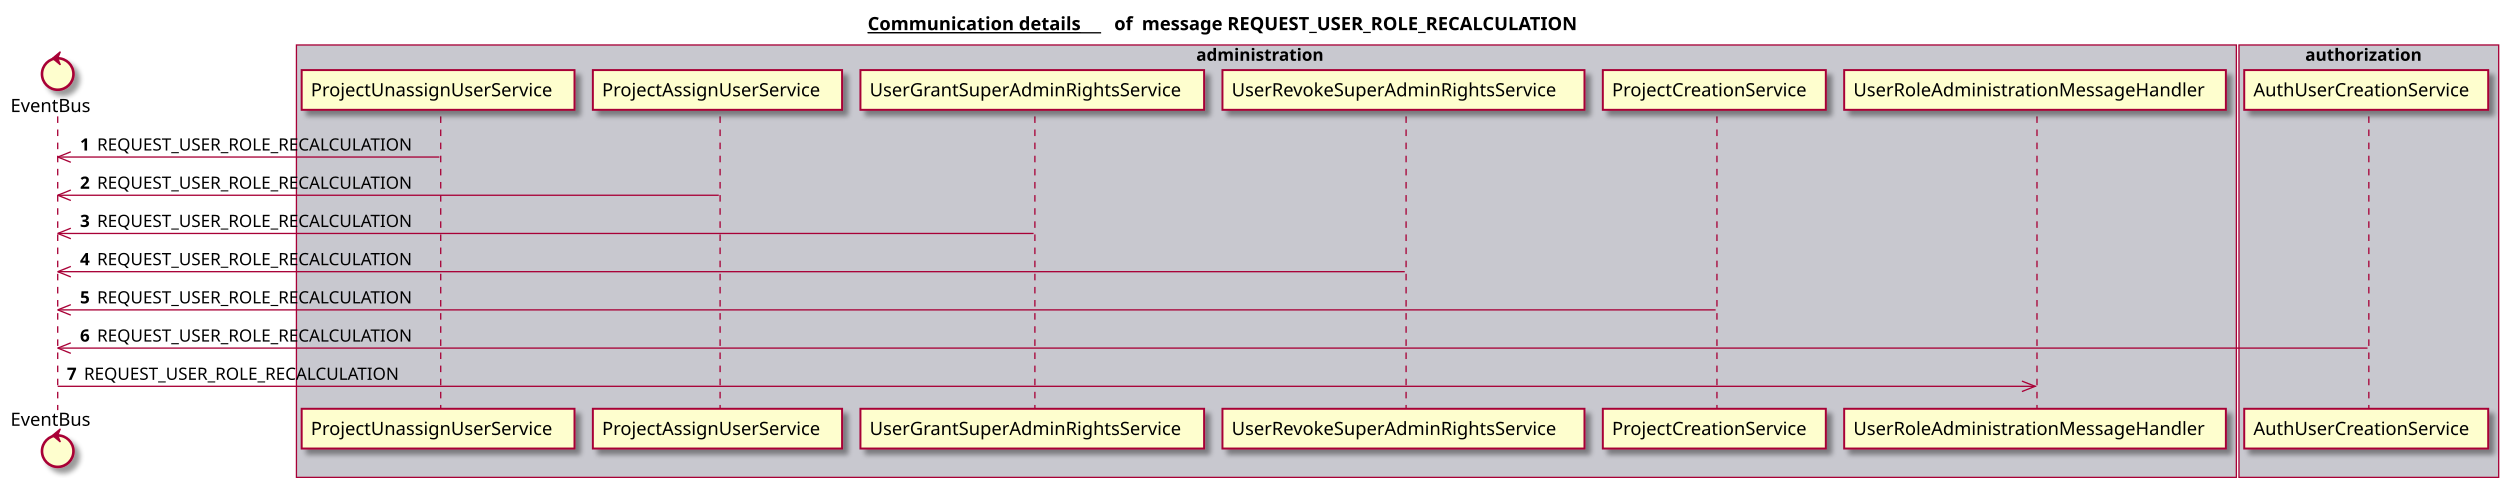
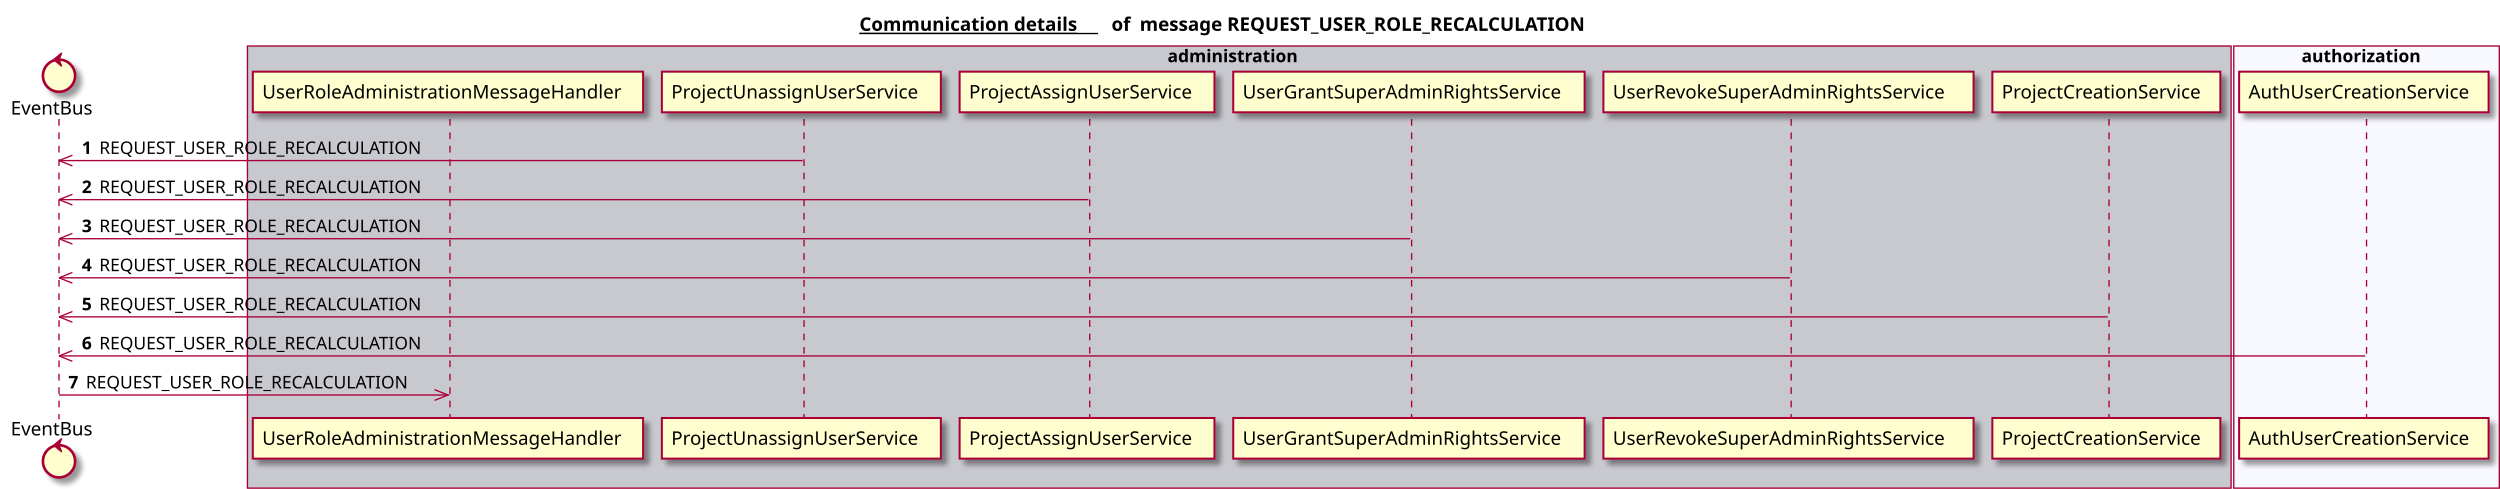
- <svg xmlns="http://www.w3.org/2000/svg" contentScriptType="application/ecmascript" contentStyleType="text/css" height="364px" preserveAspectRatio="none" style="width:1906px;height:364px;" version="1.1" viewBox="0 0 1906 364" width="1906px" zoomAndPan="magnify">
+ <svg xmlns="http://www.w3.org/2000/svg" contentScriptType="application/ecmascript" contentStyleType="text/css" height="364px" preserveAspectRatio="none" style="width:1864px;height:364px;" version="1.1" viewBox="0 0 1864 364" width="1864px" zoomAndPan="magnify">
  <defs>
-     <filter height="300%" id="fxychk8" width="300%" x="-1" y="-1">
+     <filter height="300%" id="fddnakn" width="300%" x="-1" y="-1">
      <feGaussianBlur result="blurOut" stdDeviation="2.0" />
      <feColorMatrix in="blurOut" result="blurOut2" type="matrix" values="0 0 0 0 0 0 0 0 0 0 0 0 0 0 0 0 0 0 .4 0" />
      <feOffset dx="4.0" dy="4.0" in="blurOut2" result="blurOut3" />
      <feBlend in="SourceGraphic" in2="blurOut3" mode="normal" />
    </filter>
  </defs>
  <g>
-     <text fill="#000000" font-family="sans-serif" font-size="14" font-weight="bold" lengthAdjust="spacingAndGlyphs" text-decoration="underline" textLength="178" x="661.5" y="22.995">Communication details</text>
-     <line style="stroke: #000000; stroke-width: 1.0;" x1="661.5" x2="839.5" y1="24.995" y2="24.995" />
-     <text fill="#000000" font-family="sans-serif" font-size="14" font-weight="bold" lengthAdjust="spacingAndGlyphs" textLength="16" x="849.5" y="22.995">of</text>
-     <text fill="#000000" font-family="sans-serif" font-size="14" font-weight="bold" lengthAdjust="spacingAndGlyphs" textLength="377" x="870.5" y="22.995">message REQUEST_USER_ROLE_RECALCULATION</text>
-     <rect fill="#C8C8CF" height="329.656" style="stroke: #A80036; stroke-width: 1.0;" width="1479" x="226" y="34.297" />
-     <text fill="#000000" font-family="sans-serif" font-size="13" font-weight="bold" lengthAdjust="spacingAndGlyphs" textLength="107" x="912" y="46.364">administration</text>
-     <rect fill="#C8C8CF" height="329.656" style="stroke: #A80036; stroke-width: 1.0;" width="198" x="1707" y="34.297" />
-     <text fill="#000000" font-family="sans-serif" font-size="13" font-weight="bold" lengthAdjust="spacingAndGlyphs" textLength="97" x="1757.5" y="46.364">authorization</text>
+     <text fill="#000000" font-family="sans-serif" font-size="14" font-weight="bold" lengthAdjust="spacingAndGlyphs" text-decoration="underline" textLength="178" x="640.75" y="22.995">Communication details</text>
+     <line style="stroke: #000000; stroke-width: 1.0;" x1="640.75" x2="818.75" y1="24.995" y2="24.995" />
+     <text fill="#000000" font-family="sans-serif" font-size="14" font-weight="bold" lengthAdjust="spacingAndGlyphs" textLength="16" x="828.75" y="22.995">of</text>
+     <text fill="#000000" font-family="sans-serif" font-size="14" font-weight="bold" lengthAdjust="spacingAndGlyphs" textLength="377" x="849.75" y="22.995">message REQUEST_USER_ROLE_RECALCULATION</text>
+     <rect fill="#C8C8CF" height="329.656" style="stroke: #A80036; stroke-width: 1.0;" width="1479" x="184.5" y="34.297" />
+     <text fill="#000000" font-family="sans-serif" font-size="13" font-weight="bold" lengthAdjust="spacingAndGlyphs" textLength="107" x="870.5" y="46.364">administration</text>
+     <rect fill="#F8F8FF" height="329.656" style="stroke: #A80036; stroke-width: 1.0;" width="198" x="1665.5" y="34.297" />
+     <text fill="#000000" font-family="sans-serif" font-size="13" font-weight="bold" lengthAdjust="spacingAndGlyphs" textLength="97" x="1716" y="46.364">authorization</text>
    <line style="stroke: #A80036; stroke-width: 1.0; stroke-dasharray: 5.0,5.0;" x1="44" x2="44" y1="88.727" y2="312.656" />
-     <line style="stroke: #A80036; stroke-width: 1.0; stroke-dasharray: 5.0,5.0;" x1="336" x2="336" y1="88.727" y2="312.656" />
-     <line style="stroke: #A80036; stroke-width: 1.0; stroke-dasharray: 5.0,5.0;" x1="549" x2="549" y1="88.727" y2="312.656" />
-     <line style="stroke: #A80036; stroke-width: 1.0; stroke-dasharray: 5.0,5.0;" x1="789" x2="789" y1="88.727" y2="312.656" />
-     <line style="stroke: #A80036; stroke-width: 1.0; stroke-dasharray: 5.0,5.0;" x1="1072" x2="1072" y1="88.727" y2="312.656" />
-     <line style="stroke: #A80036; stroke-width: 1.0; stroke-dasharray: 5.0,5.0;" x1="1309" x2="1309" y1="88.727" y2="312.656" />
-     <line style="stroke: #A80036; stroke-width: 1.0; stroke-dasharray: 5.0,5.0;" x1="1553" x2="1553" y1="88.727" y2="312.656" />
-     <line style="stroke: #A80036; stroke-width: 1.0; stroke-dasharray: 5.0,5.0;" x1="1806" x2="1806" y1="88.727" y2="312.656" />
+     <line style="stroke: #A80036; stroke-width: 1.0; stroke-dasharray: 5.0,5.0;" x1="335.5" x2="335.5" y1="88.727" y2="312.656" />
+     <line style="stroke: #A80036; stroke-width: 1.0; stroke-dasharray: 5.0,5.0;" x1="599.5" x2="599.5" y1="88.727" y2="312.656" />
+     <line style="stroke: #A80036; stroke-width: 1.0; stroke-dasharray: 5.0,5.0;" x1="812.5" x2="812.5" y1="88.727" y2="312.656" />
+     <line style="stroke: #A80036; stroke-width: 1.0; stroke-dasharray: 5.0,5.0;" x1="1052.5" x2="1052.5" y1="88.727" y2="312.656" />
+     <line style="stroke: #A80036; stroke-width: 1.0; stroke-dasharray: 5.0,5.0;" x1="1335.5" x2="1335.5" y1="88.727" y2="312.656" />
+     <line style="stroke: #A80036; stroke-width: 1.0; stroke-dasharray: 5.0,5.0;" x1="1572.5" x2="1572.5" y1="88.727" y2="312.656" />
+     <line style="stroke: #A80036; stroke-width: 1.0; stroke-dasharray: 5.0,5.0;" x1="1764.5" x2="1764.5" y1="88.727" y2="312.656" />
    <text fill="#000000" font-family="sans-serif" font-size="14" lengthAdjust="spacingAndGlyphs" textLength="66" x="8" y="85.425">EventBus</text>
-     <ellipse cx="44" cy="56.43" fill="#FEFECE" filter="url(#fxychk8)" rx="12" ry="12" style="stroke: #A80036; stroke-width: 2.0;" />
+     <ellipse cx="44" cy="56.43" fill="#FEFECE" filter="url(#fddnakn)" rx="12" ry="12" style="stroke: #A80036; stroke-width: 2.0;" />
    <polygon fill="#A80036" points="40,44.43,46,39.43,44,44.43,46,49.43,40,44.43" style="stroke: #A80036; stroke-width: 1.0;" />
    <text fill="#000000" font-family="sans-serif" font-size="14" lengthAdjust="spacingAndGlyphs" textLength="66" x="8" y="324.651">EventBus</text>
-     <ellipse cx="44" cy="343.953" fill="#FEFECE" filter="url(#fxychk8)" rx="12" ry="12" style="stroke: #A80036; stroke-width: 2.0;" />
+     <ellipse cx="44" cy="343.953" fill="#FEFECE" filter="url(#fddnakn)" rx="12" ry="12" style="stroke: #A80036; stroke-width: 2.0;" />
    <polygon fill="#A80036" points="40,331.953,46,326.953,44,331.953,46,336.953,40,331.953" style="stroke: #A80036; stroke-width: 1.0;" />
-     <rect fill="#FEFECE" filter="url(#fxychk8)" height="30.297" style="stroke: #A80036; stroke-width: 1.5;" width="208" x="230" y="53.43" />
-     <text fill="#000000" font-family="sans-serif" font-size="14" lengthAdjust="spacingAndGlyphs" textLength="194" x="237" y="73.425">ProjectUnassignUserService</text>
-     <rect fill="#FEFECE" filter="url(#fxychk8)" height="30.297" style="stroke: #A80036; stroke-width: 1.5;" width="208" x="230" y="311.656" />
-     <text fill="#000000" font-family="sans-serif" font-size="14" lengthAdjust="spacingAndGlyphs" textLength="194" x="237" y="331.651">ProjectUnassignUserService</text>
-     <rect fill="#FEFECE" filter="url(#fxychk8)" height="30.297" style="stroke: #A80036; stroke-width: 1.5;" width="190" x="452" y="53.43" />
-     <text fill="#000000" font-family="sans-serif" font-size="14" lengthAdjust="spacingAndGlyphs" textLength="176" x="459" y="73.425">ProjectAssignUserService</text>
-     <rect fill="#FEFECE" filter="url(#fxychk8)" height="30.297" style="stroke: #A80036; stroke-width: 1.5;" width="190" x="452" y="311.656" />
-     <text fill="#000000" font-family="sans-serif" font-size="14" lengthAdjust="spacingAndGlyphs" textLength="176" x="459" y="331.651">ProjectAssignUserService</text>
-     <rect fill="#FEFECE" filter="url(#fxychk8)" height="30.297" style="stroke: #A80036; stroke-width: 1.5;" width="262" x="656" y="53.43" />
-     <text fill="#000000" font-family="sans-serif" font-size="14" lengthAdjust="spacingAndGlyphs" textLength="248" x="663" y="73.425">UserGrantSuperAdminRightsService</text>
-     <rect fill="#FEFECE" filter="url(#fxychk8)" height="30.297" style="stroke: #A80036; stroke-width: 1.5;" width="262" x="656" y="311.656" />
-     <text fill="#000000" font-family="sans-serif" font-size="14" lengthAdjust="spacingAndGlyphs" textLength="248" x="663" y="331.651">UserGrantSuperAdminRightsService</text>
-     <rect fill="#FEFECE" filter="url(#fxychk8)" height="30.297" style="stroke: #A80036; stroke-width: 1.5;" width="276" x="932" y="53.43" />
-     <text fill="#000000" font-family="sans-serif" font-size="14" lengthAdjust="spacingAndGlyphs" textLength="262" x="939" y="73.425">UserRevokeSuperAdminRightsService</text>
-     <rect fill="#FEFECE" filter="url(#fxychk8)" height="30.297" style="stroke: #A80036; stroke-width: 1.5;" width="276" x="932" y="311.656" />
-     <text fill="#000000" font-family="sans-serif" font-size="14" lengthAdjust="spacingAndGlyphs" textLength="262" x="939" y="331.651">UserRevokeSuperAdminRightsService</text>
-     <rect fill="#FEFECE" filter="url(#fxychk8)" height="30.297" style="stroke: #A80036; stroke-width: 1.5;" width="170" x="1222" y="53.43" />
-     <text fill="#000000" font-family="sans-serif" font-size="14" lengthAdjust="spacingAndGlyphs" textLength="156" x="1229" y="73.425">ProjectCreationService</text>
-     <rect fill="#FEFECE" filter="url(#fxychk8)" height="30.297" style="stroke: #A80036; stroke-width: 1.5;" width="170" x="1222" y="311.656" />
-     <text fill="#000000" font-family="sans-serif" font-size="14" lengthAdjust="spacingAndGlyphs" textLength="156" x="1229" y="331.651">ProjectCreationService</text>
-     <rect fill="#FEFECE" filter="url(#fxychk8)" height="30.297" style="stroke: #A80036; stroke-width: 1.5;" width="291" x="1406" y="53.43" />
-     <text fill="#000000" font-family="sans-serif" font-size="14" lengthAdjust="spacingAndGlyphs" textLength="277" x="1413" y="73.425">UserRoleAdministrationMessageHandler</text>
-     <rect fill="#FEFECE" filter="url(#fxychk8)" height="30.297" style="stroke: #A80036; stroke-width: 1.5;" width="291" x="1406" y="311.656" />
-     <text fill="#000000" font-family="sans-serif" font-size="14" lengthAdjust="spacingAndGlyphs" textLength="277" x="1413" y="331.651">UserRoleAdministrationMessageHandler</text>
-     <rect fill="#FEFECE" filter="url(#fxychk8)" height="30.297" style="stroke: #A80036; stroke-width: 1.5;" width="186" x="1711" y="53.43" />
-     <text fill="#000000" font-family="sans-serif" font-size="14" lengthAdjust="spacingAndGlyphs" textLength="172" x="1718" y="73.425">AuthUserCreationService</text>
-     <rect fill="#FEFECE" filter="url(#fxychk8)" height="30.297" style="stroke: #A80036; stroke-width: 1.5;" width="186" x="1711" y="311.656" />
-     <text fill="#000000" font-family="sans-serif" font-size="14" lengthAdjust="spacingAndGlyphs" textLength="172" x="1718" y="331.651">AuthUserCreationService</text>
+     <rect fill="#FEFECE" filter="url(#fddnakn)" height="30.297" style="stroke: #A80036; stroke-width: 1.5;" width="291" x="188.5" y="53.43" />
+     <text fill="#000000" font-family="sans-serif" font-size="14" lengthAdjust="spacingAndGlyphs" textLength="277" x="195.5" y="73.425">UserRoleAdministrationMessageHandler</text>
+     <rect fill="#FEFECE" filter="url(#fddnakn)" height="30.297" style="stroke: #A80036; stroke-width: 1.5;" width="291" x="188.5" y="311.656" />
+     <text fill="#000000" font-family="sans-serif" font-size="14" lengthAdjust="spacingAndGlyphs" textLength="277" x="195.5" y="331.651">UserRoleAdministrationMessageHandler</text>
+     <rect fill="#FEFECE" filter="url(#fddnakn)" height="30.297" style="stroke: #A80036; stroke-width: 1.5;" width="208" x="493.5" y="53.43" />
+     <text fill="#000000" font-family="sans-serif" font-size="14" lengthAdjust="spacingAndGlyphs" textLength="194" x="500.5" y="73.425">ProjectUnassignUserService</text>
+     <rect fill="#FEFECE" filter="url(#fddnakn)" height="30.297" style="stroke: #A80036; stroke-width: 1.5;" width="208" x="493.5" y="311.656" />
+     <text fill="#000000" font-family="sans-serif" font-size="14" lengthAdjust="spacingAndGlyphs" textLength="194" x="500.5" y="331.651">ProjectUnassignUserService</text>
+     <rect fill="#FEFECE" filter="url(#fddnakn)" height="30.297" style="stroke: #A80036; stroke-width: 1.5;" width="190" x="715.5" y="53.43" />
+     <text fill="#000000" font-family="sans-serif" font-size="14" lengthAdjust="spacingAndGlyphs" textLength="176" x="722.5" y="73.425">ProjectAssignUserService</text>
+     <rect fill="#FEFECE" filter="url(#fddnakn)" height="30.297" style="stroke: #A80036; stroke-width: 1.5;" width="190" x="715.5" y="311.656" />
+     <text fill="#000000" font-family="sans-serif" font-size="14" lengthAdjust="spacingAndGlyphs" textLength="176" x="722.5" y="331.651">ProjectAssignUserService</text>
+     <rect fill="#FEFECE" filter="url(#fddnakn)" height="30.297" style="stroke: #A80036; stroke-width: 1.5;" width="262" x="919.5" y="53.43" />
+     <text fill="#000000" font-family="sans-serif" font-size="14" lengthAdjust="spacingAndGlyphs" textLength="248" x="926.5" y="73.425">UserGrantSuperAdminRightsService</text>
+     <rect fill="#FEFECE" filter="url(#fddnakn)" height="30.297" style="stroke: #A80036; stroke-width: 1.5;" width="262" x="919.5" y="311.656" />
+     <text fill="#000000" font-family="sans-serif" font-size="14" lengthAdjust="spacingAndGlyphs" textLength="248" x="926.5" y="331.651">UserGrantSuperAdminRightsService</text>
+     <rect fill="#FEFECE" filter="url(#fddnakn)" height="30.297" style="stroke: #A80036; stroke-width: 1.5;" width="276" x="1195.5" y="53.43" />
+     <text fill="#000000" font-family="sans-serif" font-size="14" lengthAdjust="spacingAndGlyphs" textLength="262" x="1202.5" y="73.425">UserRevokeSuperAdminRightsService</text>
+     <rect fill="#FEFECE" filter="url(#fddnakn)" height="30.297" style="stroke: #A80036; stroke-width: 1.5;" width="276" x="1195.5" y="311.656" />
+     <text fill="#000000" font-family="sans-serif" font-size="14" lengthAdjust="spacingAndGlyphs" textLength="262" x="1202.5" y="331.651">UserRevokeSuperAdminRightsService</text>
+     <rect fill="#FEFECE" filter="url(#fddnakn)" height="30.297" style="stroke: #A80036; stroke-width: 1.5;" width="170" x="1485.5" y="53.43" />
+     <text fill="#000000" font-family="sans-serif" font-size="14" lengthAdjust="spacingAndGlyphs" textLength="156" x="1492.5" y="73.425">ProjectCreationService</text>
+     <rect fill="#FEFECE" filter="url(#fddnakn)" height="30.297" style="stroke: #A80036; stroke-width: 1.5;" width="170" x="1485.5" y="311.656" />
+     <text fill="#000000" font-family="sans-serif" font-size="14" lengthAdjust="spacingAndGlyphs" textLength="156" x="1492.5" y="331.651">ProjectCreationService</text>
+     <rect fill="#FEFECE" filter="url(#fddnakn)" height="30.297" style="stroke: #A80036; stroke-width: 1.5;" width="186" x="1669.5" y="53.43" />
+     <text fill="#000000" font-family="sans-serif" font-size="14" lengthAdjust="spacingAndGlyphs" textLength="172" x="1676.5" y="73.425">AuthUserCreationService</text>
+     <rect fill="#FEFECE" filter="url(#fddnakn)" height="30.297" style="stroke: #A80036; stroke-width: 1.5;" width="186" x="1669.5" y="311.656" />
+     <text fill="#000000" font-family="sans-serif" font-size="14" lengthAdjust="spacingAndGlyphs" textLength="172" x="1676.5" y="331.651">AuthUserCreationService</text>
    <line style="stroke: #A80036; stroke-width: 1.0;" x1="44" x2="54" y1="119.727" y2="115.727" />
    <line style="stroke: #A80036; stroke-width: 1.0;" x1="44" x2="54" y1="119.727" y2="123.727" />
-     <line style="stroke: #A80036; stroke-width: 1.0;" x1="44" x2="335" y1="119.727" y2="119.727" />
+     <line style="stroke: #A80036; stroke-width: 1.0;" x1="44" x2="598.5" y1="119.727" y2="119.727" />
    <text fill="#000000" font-family="sans-serif" font-size="13" font-weight="bold" lengthAdjust="spacingAndGlyphs" textLength="9" x="61" y="114.793">1</text>
    <text fill="#000000" font-family="sans-serif" font-size="13" lengthAdjust="spacingAndGlyphs" textLength="255" x="74" y="114.793">REQUEST_USER_ROLE_RECALCULATION</text>
    <line style="stroke: #A80036; stroke-width: 1.0;" x1="44" x2="54" y1="148.859" y2="144.859" />
    <line style="stroke: #A80036; stroke-width: 1.0;" x1="44" x2="54" y1="148.859" y2="152.859" />
-     <line style="stroke: #A80036; stroke-width: 1.0;" x1="44" x2="548" y1="148.859" y2="148.859" />
+     <line style="stroke: #A80036; stroke-width: 1.0;" x1="44" x2="811.5" y1="148.859" y2="148.859" />
    <text fill="#000000" font-family="sans-serif" font-size="13" font-weight="bold" lengthAdjust="spacingAndGlyphs" textLength="9" x="61" y="143.926">2</text>
    <text fill="#000000" font-family="sans-serif" font-size="13" lengthAdjust="spacingAndGlyphs" textLength="255" x="74" y="143.926">REQUEST_USER_ROLE_RECALCULATION</text>
    <line style="stroke: #A80036; stroke-width: 1.0;" x1="44" x2="54" y1="177.992" y2="173.992" />
    <line style="stroke: #A80036; stroke-width: 1.0;" x1="44" x2="54" y1="177.992" y2="181.992" />
-     <line style="stroke: #A80036; stroke-width: 1.0;" x1="44" x2="788" y1="177.992" y2="177.992" />
+     <line style="stroke: #A80036; stroke-width: 1.0;" x1="44" x2="1051.5" y1="177.992" y2="177.992" />
    <text fill="#000000" font-family="sans-serif" font-size="13" font-weight="bold" lengthAdjust="spacingAndGlyphs" textLength="9" x="61" y="173.059">3</text>
    <text fill="#000000" font-family="sans-serif" font-size="13" lengthAdjust="spacingAndGlyphs" textLength="255" x="74" y="173.059">REQUEST_USER_ROLE_RECALCULATION</text>
    <line style="stroke: #A80036; stroke-width: 1.0;" x1="44" x2="54" y1="207.125" y2="203.125" />
    <line style="stroke: #A80036; stroke-width: 1.0;" x1="44" x2="54" y1="207.125" y2="211.125" />
-     <line style="stroke: #A80036; stroke-width: 1.0;" x1="44" x2="1071" y1="207.125" y2="207.125" />
+     <line style="stroke: #A80036; stroke-width: 1.0;" x1="44" x2="1334.5" y1="207.125" y2="207.125" />
    <text fill="#000000" font-family="sans-serif" font-size="13" font-weight="bold" lengthAdjust="spacingAndGlyphs" textLength="9" x="61" y="202.192">4</text>
    <text fill="#000000" font-family="sans-serif" font-size="13" lengthAdjust="spacingAndGlyphs" textLength="255" x="74" y="202.192">REQUEST_USER_ROLE_RECALCULATION</text>
    <line style="stroke: #A80036; stroke-width: 1.0;" x1="44" x2="54" y1="236.258" y2="232.258" />
    <line style="stroke: #A80036; stroke-width: 1.0;" x1="44" x2="54" y1="236.258" y2="240.258" />
-     <line style="stroke: #A80036; stroke-width: 1.0;" x1="44" x2="1308" y1="236.258" y2="236.258" />
+     <line style="stroke: #A80036; stroke-width: 1.0;" x1="44" x2="1571.5" y1="236.258" y2="236.258" />
    <text fill="#000000" font-family="sans-serif" font-size="13" font-weight="bold" lengthAdjust="spacingAndGlyphs" textLength="9" x="61" y="231.325">5</text>
    <text fill="#000000" font-family="sans-serif" font-size="13" lengthAdjust="spacingAndGlyphs" textLength="255" x="74" y="231.325">REQUEST_USER_ROLE_RECALCULATION</text>
    <line style="stroke: #A80036; stroke-width: 1.0;" x1="44" x2="54" y1="265.391" y2="261.391" />
    <line style="stroke: #A80036; stroke-width: 1.0;" x1="44" x2="54" y1="265.391" y2="269.391" />
-     <line style="stroke: #A80036; stroke-width: 1.0;" x1="44" x2="1805" y1="265.391" y2="265.391" />
+     <line style="stroke: #A80036; stroke-width: 1.0;" x1="44" x2="1763.5" y1="265.391" y2="265.391" />
    <text fill="#000000" font-family="sans-serif" font-size="13" font-weight="bold" lengthAdjust="spacingAndGlyphs" textLength="9" x="61" y="260.457">6</text>
    <text fill="#000000" font-family="sans-serif" font-size="13" lengthAdjust="spacingAndGlyphs" textLength="255" x="74" y="260.457">REQUEST_USER_ROLE_RECALCULATION</text>
-     <line style="stroke: #A80036; stroke-width: 1.0;" x1="1551.5" x2="1541.5" y1="294.523" y2="290.523" />
-     <line style="stroke: #A80036; stroke-width: 1.0;" x1="1551.5" x2="1541.5" y1="294.523" y2="298.523" />
-     <line style="stroke: #A80036; stroke-width: 1.0;" x1="44" x2="1552.5" y1="294.523" y2="294.523" />
+     <line style="stroke: #A80036; stroke-width: 1.0;" x1="334" x2="324" y1="294.523" y2="290.523" />
+     <line style="stroke: #A80036; stroke-width: 1.0;" x1="334" x2="324" y1="294.523" y2="298.523" />
+     <line style="stroke: #A80036; stroke-width: 1.0;" x1="44" x2="335" y1="294.523" y2="294.523" />
    <text fill="#000000" font-family="sans-serif" font-size="13" font-weight="bold" lengthAdjust="spacingAndGlyphs" textLength="9" x="51" y="289.59">7</text>
    <text fill="#000000" font-family="sans-serif" font-size="13" lengthAdjust="spacingAndGlyphs" textLength="255" x="64" y="289.59">REQUEST_USER_ROLE_RECALCULATION</text>
  </g>
</svg>
